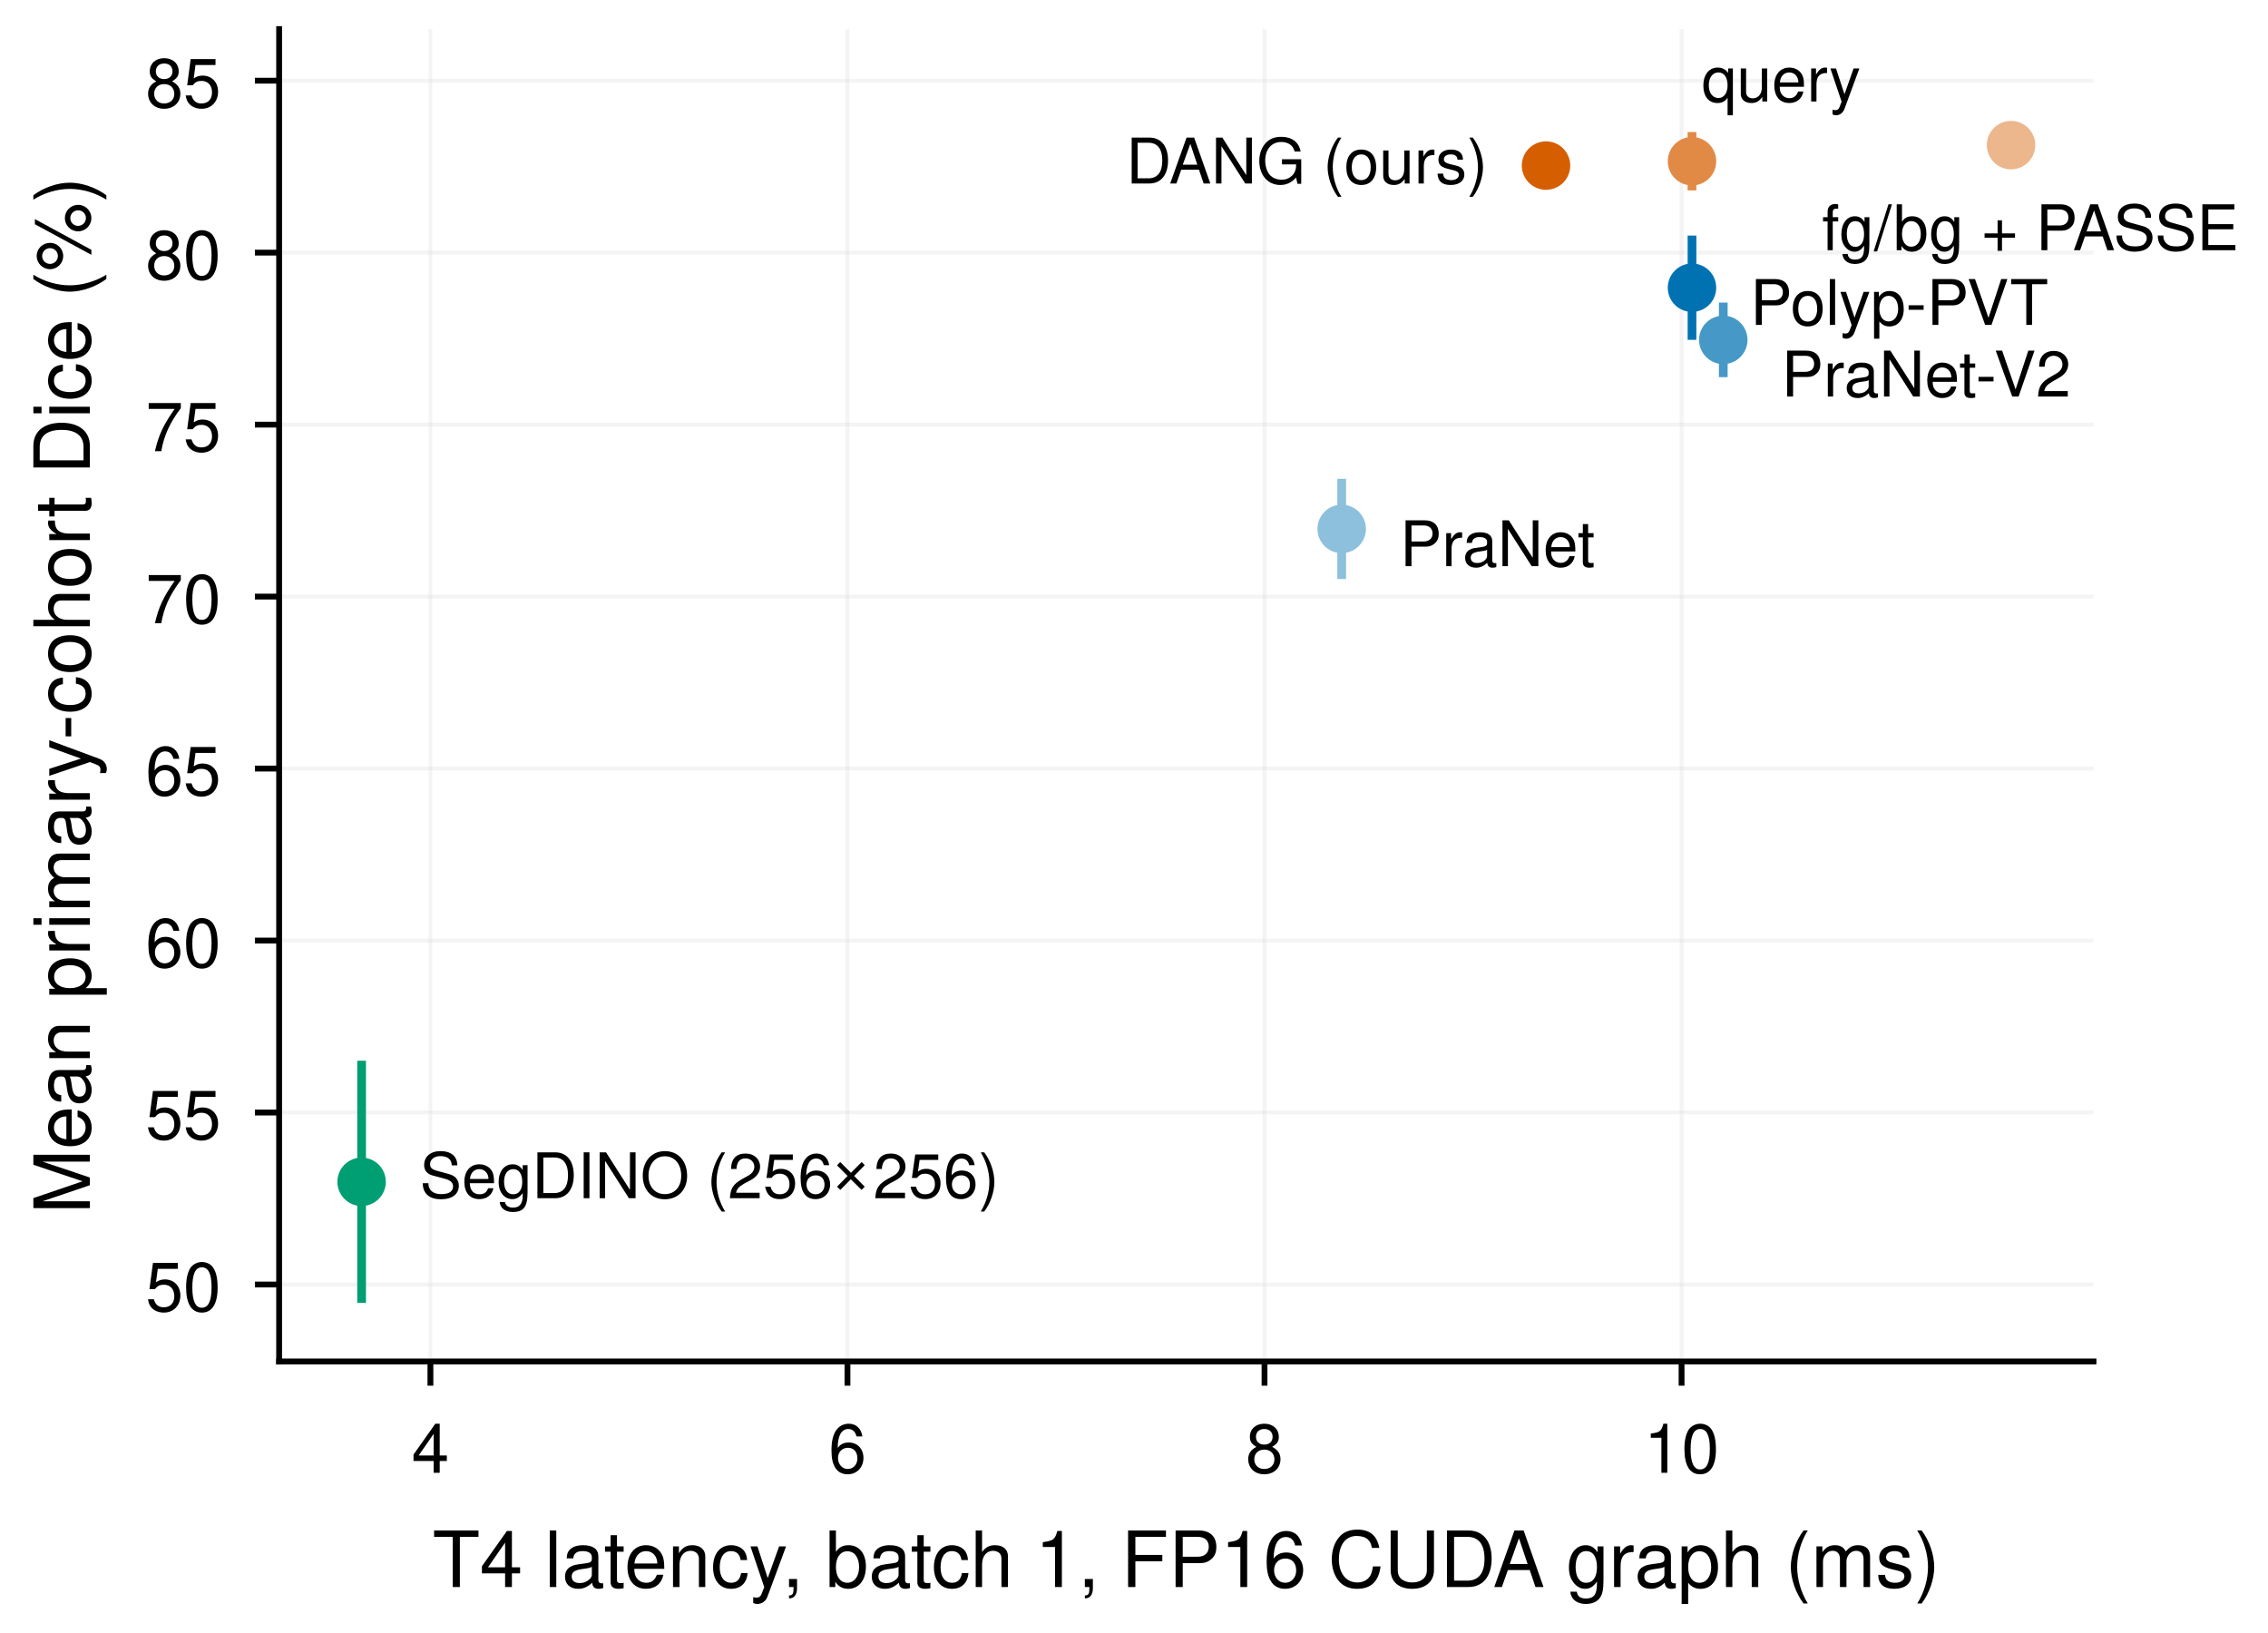
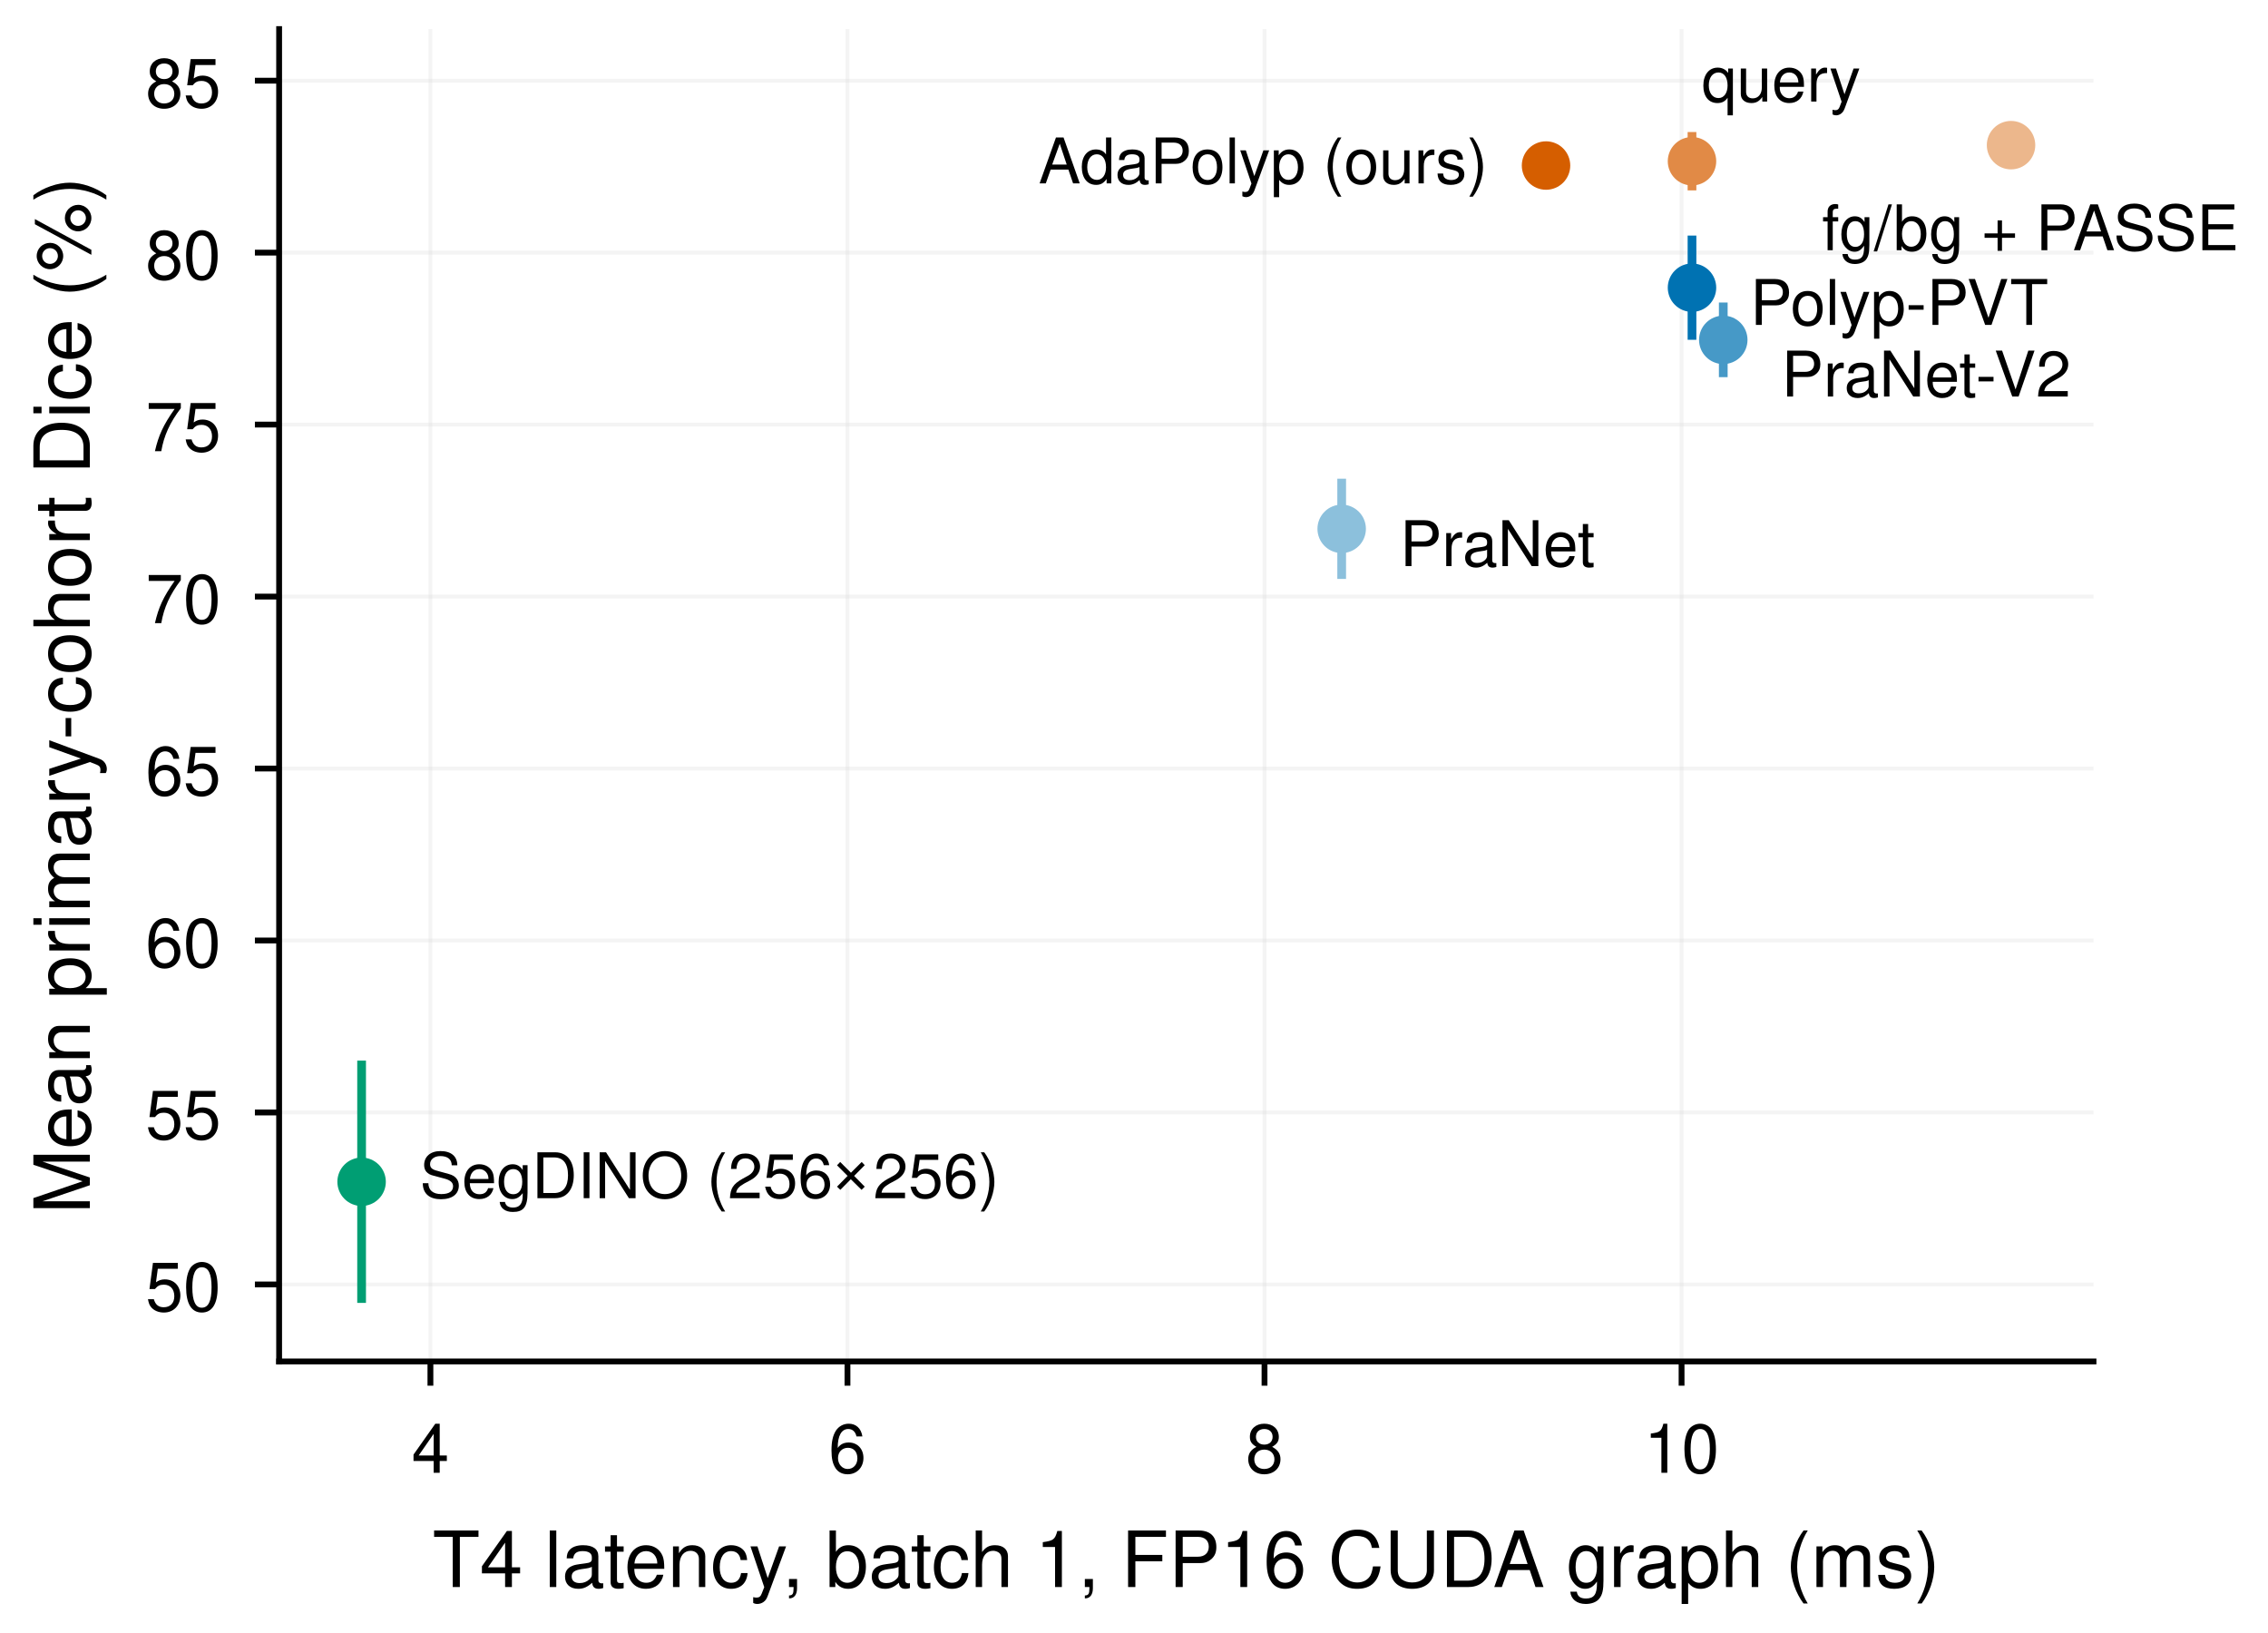
<svg xmlns="http://www.w3.org/2000/svg" xmlns:xlink="http://www.w3.org/1999/xlink" width="234pt" height="168.48pt" viewBox="0 0 234 168.48" version="1.1">
  <defs>
    <style type="text/css">*{stroke-linejoin: round; stroke-linecap: butt}</style>
  </defs>
  <g id="figure_1">
    <g id="patch_1">
      <path d="M 0 168.48  L 234 168.48  L 234 0  L 0 0  z " style="fill: #ffffff" />
    </g>
    <g id="axes_1">
      <g id="patch_2">
        <path d="M 28.799 140.464  L 215.997 140.464  L 215.997 3  L 28.799 3  z " style="fill: #ffffff" />
      </g>
      <g id="matplotlib.axis_1">
        <g id="xtick_1">
          <g id="line2d_1">
-             <path d="M 44.408 140.464  L 44.408 3  " clip-path="url(#p6c025744af)" style="fill: none; stroke: #d9d9d9; stroke-opacity: 0.3; stroke-width: 0.4; stroke-linecap: square" />
+             <path d="M 44.408 140.464  L 44.408 3  " clip-path="url(#pdc12653980)" style="fill: none; stroke: #d9d9d9; stroke-opacity: 0.3; stroke-width: 0.4; stroke-linecap: square" />
          </g>
          <g id="line2d_2">
            <defs>
-               <path id="me4ecb91aee" d="M 0 0  L 0 2.5  " style="stroke: #000000; stroke-width: 0.6" />
+               <path id="m07cabb0e44" d="M 0 0  L 0 2.5  " style="stroke: #000000; stroke-width: 0.6" />
            </defs>
            <g>
-               <use xlink:href="#me4ecb91aee" x="44.408" y="140.464" style="stroke: #000000; stroke-width: 0.6" />
+               <use xlink:href="#m07cabb0e44" x="44.408" y="140.464" style="stroke: #000000; stroke-width: 0.6" />
            </g>
          </g>
          <g id="text_1">
            <text style="font-size: 7px; font-family: 'Helvetica Neue', 'Helvetica', 'Arial', 'TeX Gyre Heros', 'Nimbus Sans', 'Liberation Sans', 'DejaVu Sans', sans-serif; text-anchor: middle" x="44.408" y="151.952" transform="rotate(-0 44.40793 151.952)">4</text>
          </g>
        </g>
        <g id="xtick_2">
          <g id="line2d_3">
-             <path d="M 87.437 140.464  L 87.437 3  " clip-path="url(#p6c025744af)" style="fill: none; stroke: #d9d9d9; stroke-opacity: 0.3; stroke-width: 0.4; stroke-linecap: square" />
+             <path d="M 87.437 140.464  L 87.437 3  " clip-path="url(#pdc12653980)" style="fill: none; stroke: #d9d9d9; stroke-opacity: 0.3; stroke-width: 0.4; stroke-linecap: square" />
          </g>
          <g id="line2d_4">
            <g>
-               <use xlink:href="#me4ecb91aee" x="87.437" y="140.464" style="stroke: #000000; stroke-width: 0.6" />
+               <use xlink:href="#m07cabb0e44" x="87.437" y="140.464" style="stroke: #000000; stroke-width: 0.6" />
            </g>
          </g>
          <g id="text_2">
            <text style="font-size: 7px; font-family: 'Helvetica Neue', 'Helvetica', 'Arial', 'TeX Gyre Heros', 'Nimbus Sans', 'Liberation Sans', 'DejaVu Sans', sans-serif; text-anchor: middle" x="87.437" y="151.952" transform="rotate(-0 87.43705 151.952)">6</text>
          </g>
        </g>
        <g id="xtick_3">
          <g id="line2d_5">
-             <path d="M 130.466 140.464  L 130.466 3  " clip-path="url(#p6c025744af)" style="fill: none; stroke: #d9d9d9; stroke-opacity: 0.3; stroke-width: 0.4; stroke-linecap: square" />
+             <path d="M 130.466 140.464  L 130.466 3  " clip-path="url(#pdc12653980)" style="fill: none; stroke: #d9d9d9; stroke-opacity: 0.3; stroke-width: 0.4; stroke-linecap: square" />
          </g>
          <g id="line2d_6">
            <g>
-               <use xlink:href="#me4ecb91aee" x="130.466" y="140.464" style="stroke: #000000; stroke-width: 0.6" />
+               <use xlink:href="#m07cabb0e44" x="130.466" y="140.464" style="stroke: #000000; stroke-width: 0.6" />
            </g>
          </g>
          <g id="text_3">
            <text style="font-size: 7px; font-family: 'Helvetica Neue', 'Helvetica', 'Arial', 'TeX Gyre Heros', 'Nimbus Sans', 'Liberation Sans', 'DejaVu Sans', sans-serif; text-anchor: middle" x="130.466" y="151.952" transform="rotate(-0 130.4662 151.952)">8</text>
          </g>
        </g>
        <g id="xtick_4">
          <g id="line2d_7">
-             <path d="M 173.495 140.464  L 173.495 3  " clip-path="url(#p6c025744af)" style="fill: none; stroke: #d9d9d9; stroke-opacity: 0.3; stroke-width: 0.4; stroke-linecap: square" />
+             <path d="M 173.495 140.464  L 173.495 3  " clip-path="url(#pdc12653980)" style="fill: none; stroke: #d9d9d9; stroke-opacity: 0.3; stroke-width: 0.4; stroke-linecap: square" />
          </g>
          <g id="line2d_8">
            <g>
-               <use xlink:href="#me4ecb91aee" x="173.495" y="140.464" style="stroke: #000000; stroke-width: 0.6" />
+               <use xlink:href="#m07cabb0e44" x="173.495" y="140.464" style="stroke: #000000; stroke-width: 0.6" />
            </g>
          </g>
          <g id="text_4">
            <text style="font-size: 7px; font-family: 'Helvetica Neue', 'Helvetica', 'Arial', 'TeX Gyre Heros', 'Nimbus Sans', 'Liberation Sans', 'DejaVu Sans', sans-serif; text-anchor: middle" x="173.495" y="151.952" transform="rotate(-0 173.4953 151.952)">10</text>
          </g>
        </g>
        <g id="text_5">
          <text style="font-size: 8px; font-family: 'Helvetica Neue', 'Helvetica', 'Arial', 'TeX Gyre Heros', 'Nimbus Sans', 'Liberation Sans', 'DejaVu Sans', sans-serif; text-anchor: middle" x="122.398" y="163.736" transform="rotate(-0 122.3982 163.736)">T4 latency, batch 1, FP16 CUDA graph (ms)</text>
        </g>
      </g>
      <g id="matplotlib.axis_2">
        <g id="ytick_1">
          <g id="line2d_9">
-             <path d="M 28.799 132.524  L 215.997 132.524  " clip-path="url(#p6c025744af)" style="fill: none; stroke: #d9d9d9; stroke-opacity: 0.3; stroke-width: 0.4; stroke-linecap: square" />
+             <path d="M 28.799 132.518  L 215.997 132.518  " clip-path="url(#pdc12653980)" style="fill: none; stroke: #d9d9d9; stroke-opacity: 0.3; stroke-width: 0.4; stroke-linecap: square" />
          </g>
          <g id="line2d_10">
            <defs>
-               <path id="m34163c9f37" d="M 0 0  L -2.5 0  " style="stroke: #000000; stroke-width: 0.6" />
+               <path id="m0a44e01e45" d="M 0 0  L -2.5 0  " style="stroke: #000000; stroke-width: 0.6" />
            </defs>
            <g>
-               <use xlink:href="#m34163c9f37" x="28.799" y="132.524" style="stroke: #000000; stroke-width: 0.6" />
+               <use xlink:href="#m0a44e01e45" x="28.799" y="132.518" style="stroke: #000000; stroke-width: 0.6" />
            </g>
          </g>
          <g id="text_6">
-             <text style="font-size: 7px; font-family: 'Helvetica Neue', 'Helvetica', 'Arial', 'TeX Gyre Heros', 'Nimbus Sans', 'Liberation Sans', 'DejaVu Sans', sans-serif; text-anchor: end" x="22.799" y="135.268" transform="rotate(-0 22.79912 135.2676)">50</text>
+             <text style="font-size: 7px; font-family: 'Helvetica Neue', 'Helvetica', 'Arial', 'TeX Gyre Heros', 'Nimbus Sans', 'Liberation Sans', 'DejaVu Sans', sans-serif; text-anchor: end" x="22.799" y="135.262" transform="rotate(-0 22.79912 135.2619)">50</text>
          </g>
        </g>
        <g id="ytick_2">
          <g id="line2d_11">
-             <path d="M 28.799 114.781  L 215.997 114.781  " clip-path="url(#p6c025744af)" style="fill: none; stroke: #d9d9d9; stroke-opacity: 0.3; stroke-width: 0.4; stroke-linecap: square" />
+             <path d="M 28.799 114.776  L 215.997 114.776  " clip-path="url(#pdc12653980)" style="fill: none; stroke: #d9d9d9; stroke-opacity: 0.3; stroke-width: 0.4; stroke-linecap: square" />
          </g>
          <g id="line2d_12">
            <g>
-               <use xlink:href="#m34163c9f37" x="28.799" y="114.781" style="stroke: #000000; stroke-width: 0.6" />
+               <use xlink:href="#m0a44e01e45" x="28.799" y="114.776" style="stroke: #000000; stroke-width: 0.6" />
            </g>
          </g>
          <g id="text_7">
-             <text style="font-size: 7px; font-family: 'Helvetica Neue', 'Helvetica', 'Arial', 'TeX Gyre Heros', 'Nimbus Sans', 'Liberation Sans', 'DejaVu Sans', sans-serif; text-anchor: end" x="22.799" y="117.525" transform="rotate(-0 22.79912 117.5247)">55</text>
+             <text style="font-size: 7px; font-family: 'Helvetica Neue', 'Helvetica', 'Arial', 'TeX Gyre Heros', 'Nimbus Sans', 'Liberation Sans', 'DejaVu Sans', sans-serif; text-anchor: end" x="22.799" y="117.52" transform="rotate(-0 22.79912 117.5198)">55</text>
          </g>
        </g>
        <g id="ytick_3">
          <g id="line2d_13">
-             <path d="M 28.799 97.038  L 215.997 97.038  " clip-path="url(#p6c025744af)" style="fill: none; stroke: #d9d9d9; stroke-opacity: 0.3; stroke-width: 0.4; stroke-linecap: square" />
+             <path d="M 28.799 97.034  L 215.997 97.034  " clip-path="url(#pdc12653980)" style="fill: none; stroke: #d9d9d9; stroke-opacity: 0.3; stroke-width: 0.4; stroke-linecap: square" />
          </g>
          <g id="line2d_14">
            <g>
-               <use xlink:href="#m34163c9f37" x="28.799" y="97.038" style="stroke: #000000; stroke-width: 0.6" />
+               <use xlink:href="#m0a44e01e45" x="28.799" y="97.034" style="stroke: #000000; stroke-width: 0.6" />
            </g>
          </g>
          <g id="text_8">
-             <text style="font-size: 7px; font-family: 'Helvetica Neue', 'Helvetica', 'Arial', 'TeX Gyre Heros', 'Nimbus Sans', 'Liberation Sans', 'DejaVu Sans', sans-serif; text-anchor: end" x="22.799" y="99.782" transform="rotate(-0 22.79912 99.78174)">60</text>
+             <text style="font-size: 7px; font-family: 'Helvetica Neue', 'Helvetica', 'Arial', 'TeX Gyre Heros', 'Nimbus Sans', 'Liberation Sans', 'DejaVu Sans', sans-serif; text-anchor: end" x="22.799" y="99.778" transform="rotate(-0 22.79912 99.77763)">60</text>
          </g>
        </g>
        <g id="ytick_4">
          <g id="line2d_15">
-             <path d="M 28.799 79.295  L 215.997 79.295  " clip-path="url(#p6c025744af)" style="fill: none; stroke: #d9d9d9; stroke-opacity: 0.3; stroke-width: 0.4; stroke-linecap: square" />
+             <path d="M 28.799 79.291  L 215.997 79.291  " clip-path="url(#pdc12653980)" style="fill: none; stroke: #d9d9d9; stroke-opacity: 0.3; stroke-width: 0.4; stroke-linecap: square" />
          </g>
          <g id="line2d_16">
            <g>
-               <use xlink:href="#m34163c9f37" x="28.799" y="79.295" style="stroke: #000000; stroke-width: 0.6" />
+               <use xlink:href="#m0a44e01e45" x="28.799" y="79.291" style="stroke: #000000; stroke-width: 0.6" />
            </g>
          </g>
          <g id="text_9">
-             <text style="font-size: 7px; font-family: 'Helvetica Neue', 'Helvetica', 'Arial', 'TeX Gyre Heros', 'Nimbus Sans', 'Liberation Sans', 'DejaVu Sans', sans-serif; text-anchor: end" x="22.799" y="82.039" transform="rotate(-0 22.79912 82.03881)">65</text>
+             <text style="font-size: 7px; font-family: 'Helvetica Neue', 'Helvetica', 'Arial', 'TeX Gyre Heros', 'Nimbus Sans', 'Liberation Sans', 'DejaVu Sans', sans-serif; text-anchor: end" x="22.799" y="82.035" transform="rotate(-0 22.79912 82.03548)">65</text>
          </g>
        </g>
        <g id="ytick_5">
          <g id="line2d_17">
-             <path d="M 28.799 61.552  L 215.997 61.552  " clip-path="url(#p6c025744af)" style="fill: none; stroke: #d9d9d9; stroke-opacity: 0.3; stroke-width: 0.4; stroke-linecap: square" />
+             <path d="M 28.799 61.549  L 215.997 61.549  " clip-path="url(#pdc12653980)" style="fill: none; stroke: #d9d9d9; stroke-opacity: 0.3; stroke-width: 0.4; stroke-linecap: square" />
          </g>
          <g id="line2d_18">
            <g>
-               <use xlink:href="#m34163c9f37" x="28.799" y="61.552" style="stroke: #000000; stroke-width: 0.6" />
+               <use xlink:href="#m0a44e01e45" x="28.799" y="61.549" style="stroke: #000000; stroke-width: 0.6" />
            </g>
          </g>
          <g id="text_10">
-             <text style="font-size: 7px; font-family: 'Helvetica Neue', 'Helvetica', 'Arial', 'TeX Gyre Heros', 'Nimbus Sans', 'Liberation Sans', 'DejaVu Sans', sans-serif; text-anchor: end" x="22.799" y="64.296" transform="rotate(-0 22.79912 64.29589)">70</text>
+             <text style="font-size: 7px; font-family: 'Helvetica Neue', 'Helvetica', 'Arial', 'TeX Gyre Heros', 'Nimbus Sans', 'Liberation Sans', 'DejaVu Sans', sans-serif; text-anchor: end" x="22.799" y="64.293" transform="rotate(-0 22.79912 64.29333)">70</text>
          </g>
        </g>
        <g id="ytick_6">
          <g id="line2d_19">
-             <path d="M 28.799 43.809  L 215.997 43.809  " clip-path="url(#p6c025744af)" style="fill: none; stroke: #d9d9d9; stroke-opacity: 0.3; stroke-width: 0.4; stroke-linecap: square" />
+             <path d="M 28.799 43.807  L 215.997 43.807  " clip-path="url(#pdc12653980)" style="fill: none; stroke: #d9d9d9; stroke-opacity: 0.3; stroke-width: 0.4; stroke-linecap: square" />
          </g>
          <g id="line2d_20">
            <g>
-               <use xlink:href="#m34163c9f37" x="28.799" y="43.809" style="stroke: #000000; stroke-width: 0.6" />
+               <use xlink:href="#m0a44e01e45" x="28.799" y="43.807" style="stroke: #000000; stroke-width: 0.6" />
            </g>
          </g>
          <g id="text_11">
-             <text style="font-size: 7px; font-family: 'Helvetica Neue', 'Helvetica', 'Arial', 'TeX Gyre Heros', 'Nimbus Sans', 'Liberation Sans', 'DejaVu Sans', sans-serif; text-anchor: end" x="22.799" y="46.553" transform="rotate(-0 22.79912 46.55297)">75</text>
+             <text style="font-size: 7px; font-family: 'Helvetica Neue', 'Helvetica', 'Arial', 'TeX Gyre Heros', 'Nimbus Sans', 'Liberation Sans', 'DejaVu Sans', sans-serif; text-anchor: end" x="22.799" y="46.551" transform="rotate(-0 22.79912 46.55118)">75</text>
          </g>
        </g>
        <g id="ytick_7">
          <g id="line2d_21">
-             <path d="M 28.799 26.066  L 215.997 26.066  " clip-path="url(#p6c025744af)" style="fill: none; stroke: #d9d9d9; stroke-opacity: 0.3; stroke-width: 0.4; stroke-linecap: square" />
+             <path d="M 28.799 26.065  L 215.997 26.065  " clip-path="url(#pdc12653980)" style="fill: none; stroke: #d9d9d9; stroke-opacity: 0.3; stroke-width: 0.4; stroke-linecap: square" />
          </g>
          <g id="line2d_22">
            <g>
-               <use xlink:href="#m34163c9f37" x="28.799" y="26.066" style="stroke: #000000; stroke-width: 0.6" />
+               <use xlink:href="#m0a44e01e45" x="28.799" y="26.065" style="stroke: #000000; stroke-width: 0.6" />
            </g>
          </g>
          <g id="text_12">
-             <text style="font-size: 7px; font-family: 'Helvetica Neue', 'Helvetica', 'Arial', 'TeX Gyre Heros', 'Nimbus Sans', 'Liberation Sans', 'DejaVu Sans', sans-serif; text-anchor: end" x="22.799" y="28.81" transform="rotate(-0 22.79912 28.81004)">80</text>
+             <text style="font-size: 7px; font-family: 'Helvetica Neue', 'Helvetica', 'Arial', 'TeX Gyre Heros', 'Nimbus Sans', 'Liberation Sans', 'DejaVu Sans', sans-serif; text-anchor: end" x="22.799" y="28.809" transform="rotate(-0 22.79912 28.80903)">80</text>
          </g>
        </g>
        <g id="ytick_8">
          <g id="line2d_23">
-             <path d="M 28.799 8.323  L 215.997 8.323  " clip-path="url(#p6c025744af)" style="fill: none; stroke: #d9d9d9; stroke-opacity: 0.3; stroke-width: 0.4; stroke-linecap: square" />
+             <path d="M 28.799 8.323  L 215.997 8.323  " clip-path="url(#pdc12653980)" style="fill: none; stroke: #d9d9d9; stroke-opacity: 0.3; stroke-width: 0.4; stroke-linecap: square" />
          </g>
          <g id="line2d_24">
            <g>
-               <use xlink:href="#m34163c9f37" x="28.799" y="8.323" style="stroke: #000000; stroke-width: 0.6" />
+               <use xlink:href="#m0a44e01e45" x="28.799" y="8.323" style="stroke: #000000; stroke-width: 0.6" />
            </g>
          </g>
          <g id="text_13">
-             <text style="font-size: 7px; font-family: 'Helvetica Neue', 'Helvetica', 'Arial', 'TeX Gyre Heros', 'Nimbus Sans', 'Liberation Sans', 'DejaVu Sans', sans-serif; text-anchor: end" x="22.799" y="11.067" transform="rotate(-0 22.79912 11.06712)">85</text>
+             <text style="font-size: 7px; font-family: 'Helvetica Neue', 'Helvetica', 'Arial', 'TeX Gyre Heros', 'Nimbus Sans', 'Liberation Sans', 'DejaVu Sans', sans-serif; text-anchor: end" x="22.799" y="11.067" transform="rotate(-0 22.79912 11.06688)">85</text>
          </g>
        </g>
        <g id="text_14">
          <text style="font-size: 8px; font-family: 'Helvetica Neue', 'Helvetica', 'Arial', 'TeX Gyre Heros', 'Nimbus Sans', 'Liberation Sans', 'DejaVu Sans', sans-serif; text-anchor: middle" x="9.272" y="71.732" transform="rotate(-90 9.27224 71.73212)">Mean primary-cohort Dice (%)</text>
        </g>
      </g>
      <g id="patch_3">
        <path d="M 28.799 140.464  L 28.799 3  " style="fill: none; stroke: #000000; stroke-width: 0.6; stroke-linejoin: miter; stroke-linecap: square" />
      </g>
      <g id="patch_4">
        <path d="M 28.799 140.464  L 215.997 140.464  " style="fill: none; stroke: #000000; stroke-width: 0.6; stroke-linejoin: miter; stroke-linecap: square" />
      </g>
      <g id="LineCollection_1">
-         <path d="M 37.308 134.424  L 37.308 109.436  " clip-path="url(#p6c025744af)" style="fill: none; stroke: #009e73; stroke-width: 0.9" />
+         <path d="M 37.308 134.424  L 37.308 109.427  " clip-path="url(#pdc12653980)" style="fill: none; stroke: #009e73; stroke-width: 0.9" />
      </g>
      <g id="text_15">
-         <g transform="translate(43.30812 123.7629)">
+         <g transform="translate(43.30812 123.7587)">
          <text>
            <tspan x="0" y="-0.141" style="font-size: 6.5px; font-family: 'TeX Gyre Heros'">S</tspan>
            <tspan x="4.336" y="-0.141" style="font-size: 6.5px; font-family: 'TeX Gyre Heros'">e</tspan>
            <tspan x="7.95" y="-0.141" style="font-size: 6.5px; font-family: 'TeX Gyre Heros'">g</tspan>
            <tspan x="11.564" y="-0.141" style="font-size: 6.5px; font-family: 'TeX Gyre Heros'">D</tspan>
            <tspan x="16.257" y="-0.141" style="font-size: 6.5px; font-family: 'TeX Gyre Heros'">I</tspan>
            <tspan x="18.064" y="-0.141" style="font-size: 6.5px; font-family: 'TeX Gyre Heros'">N</tspan>
            <tspan x="22.757" y="-0.141" style="font-size: 6.5px; font-family: 'TeX Gyre Heros'">O</tspan>
            <tspan x="27.814" y="-0.141" style="font-size: 6.5px; font-family: 'TeX Gyre Heros'"> </tspan>
            <tspan x="29.621" y="-0.141" style="font-size: 6.5px; font-family: 'TeX Gyre Heros'">(</tspan>
            <tspan x="31.785" y="-0.141" style="font-size: 6.5px; font-family: 'TeX Gyre Heros'">2</tspan>
            <tspan x="35.399" y="-0.141" style="font-size: 6.5px; font-family: 'TeX Gyre Heros'">5</tspan>
            <tspan x="39.013" y="-0.141" style="font-size: 6.5px; font-family: 'TeX Gyre Heros'">6</tspan>
            <tspan x="46.787" y="-0.141" style="font-size: 6.5px; font-family: 'TeX Gyre Heros'">2</tspan>
            <tspan x="50.401" y="-0.141" style="font-size: 6.5px; font-family: 'TeX Gyre Heros'">5</tspan>
            <tspan x="54.015" y="-0.141" style="font-size: 6.5px; font-family: 'TeX Gyre Heros'">6</tspan>
            <tspan x="57.629" y="-0.141" style="font-size: 6.5px; font-family: 'TeX Gyre Heros'">)</tspan>
            <tspan x="42.627" y="-0.141" style="font-size: 6.5px; font-family: 'STIXGeneral'">×</tspan>
          </text>
        </g>
      </g>
      <g id="LineCollection_2">
-         <path d="M 138.427 59.733  L 138.427 49.404  " clip-path="url(#p6c025744af)" style="fill: none; stroke: #8cc0dc; stroke-width: 0.9" />
+         <path d="M 138.427 59.73  L 138.427 49.392  " clip-path="url(#pdc12653980)" style="fill: none; stroke: #8cc0dc; stroke-width: 0.9" />
      </g>
      <g id="text_16">
-         <text style="font-size: 6.5px; font-family: 'Helvetica Neue', 'Helvetica', 'Arial', 'TeX Gyre Heros', 'Nimbus Sans', 'Liberation Sans', 'DejaVu Sans', sans-serif; text-anchor: start" x="144.427" y="58.414" transform="rotate(-0 144.4266 58.41427)">PraNet</text>
+         <text style="font-size: 6.5px; font-family: 'Helvetica Neue', 'Helvetica', 'Arial', 'TeX Gyre Heros', 'Nimbus Sans', 'Liberation Sans', 'DejaVu Sans', sans-serif; text-anchor: start" x="144.427" y="58.407" transform="rotate(-0 144.4266 58.40699)">PraNet</text>
      </g>
      <g id="LineCollection_3">
-         <path d="M 177.798 38.915  L 177.798 31.216  " clip-path="url(#p6c025744af)" style="fill: none; stroke: #4699c7; stroke-width: 0.9" />
+         <path d="M 177.798 38.914  L 177.798 31.215  " clip-path="url(#pdc12653980)" style="fill: none; stroke: #4699c7; stroke-width: 0.9" />
      </g>
      <g id="text_17">
-         <text style="font-size: 6.5px; font-family: 'Helvetica Neue', 'Helvetica', 'Arial', 'TeX Gyre Heros', 'Nimbus Sans', 'Liberation Sans', 'DejaVu Sans', sans-serif; text-anchor: start" x="183.798" y="40.911" transform="rotate(-0 183.7982 40.91125)">PraNet-V2</text>
+         <text style="font-size: 6.5px; font-family: 'Helvetica Neue', 'Helvetica', 'Arial', 'TeX Gyre Heros', 'Nimbus Sans', 'Liberation Sans', 'DejaVu Sans', sans-serif; text-anchor: start" x="183.798" y="40.911" transform="rotate(-0 183.7982 40.9106)">PraNet-V2</text>
      </g>
      <g id="LineCollection_4">
-         <path d="M 174.571 35.06  L 174.571 24.307  " clip-path="url(#p6c025744af)" style="fill: none; stroke: #0072b2; stroke-width: 0.9" />
+         <path d="M 174.571 35.056  L 174.571 24.307  " clip-path="url(#pdc12653980)" style="fill: none; stroke: #0072b2; stroke-width: 0.9" />
      </g>
      <g id="text_18">
-         <text style="font-size: 6.5px; font-family: 'Helvetica Neue', 'Helvetica', 'Arial', 'TeX Gyre Heros', 'Nimbus Sans', 'Liberation Sans', 'DejaVu Sans', sans-serif; text-anchor: start" x="180.571" y="33.523" transform="rotate(-0 180.571 33.52283)">Polyp-PVT</text>
+         <text style="font-size: 6.5px; font-family: 'Helvetica Neue', 'Helvetica', 'Arial', 'TeX Gyre Heros', 'Nimbus Sans', 'Liberation Sans', 'DejaVu Sans', sans-serif; text-anchor: start" x="180.571" y="33.521" transform="rotate(-0 180.571 33.52105)">Polyp-PVT</text>
      </g>
      <g id="LineCollection_5">
-         <path d="M 207.488 15.931  L 207.488 14.016  " clip-path="url(#p6c025744af)" style="fill: none; stroke: #ecb78c; stroke-width: 0.9" />
+         <path d="M 207.488 15.937  L 207.488 14.016  " clip-path="url(#pdc12653980)" style="fill: none; stroke: #ecb78c; stroke-width: 0.9" />
      </g>
      <g id="text_19">
-         <text style="font-size: 6.5px; font-family: 'Helvetica Neue', 'Helvetica', 'Arial', 'TeX Gyre Heros', 'Nimbus Sans', 'Liberation Sans', 'DejaVu Sans', sans-serif; text-anchor: middle" x="209.488" y="25.813" transform="rotate(-0 209.4883 25.81277)">fg/bg + PASSE</text>
+         <text style="font-size: 6.5px; font-family: 'Helvetica Neue', 'Helvetica', 'Arial', 'TeX Gyre Heros', 'Nimbus Sans', 'Liberation Sans', 'DejaVu Sans', sans-serif; text-anchor: middle" x="209.488" y="25.816" transform="rotate(-0 209.4883 25.81588)">fg/bg + PASSE</text>
      </g>
      <g id="LineCollection_6">
-         <path d="M 174.571 19.645  L 174.571 13.623  " clip-path="url(#p6c025744af)" style="fill: none; stroke: #e18a46; stroke-width: 0.9" />
+         <path d="M 174.571 19.646  L 174.571 13.624  " clip-path="url(#pdc12653980)" style="fill: none; stroke: #e18a46; stroke-width: 0.9" />
      </g>
      <g id="text_20">
-         <text style="font-size: 6.5px; font-family: 'Helvetica Neue', 'Helvetica', 'Arial', 'TeX Gyre Heros', 'Nimbus Sans', 'Liberation Sans', 'DejaVu Sans', sans-serif; text-anchor: start" x="175.571" y="10.474" transform="rotate(-0 175.571 10.4735)">query</text>
+         <text style="font-size: 6.5px; font-family: 'Helvetica Neue', 'Helvetica', 'Arial', 'TeX Gyre Heros', 'Nimbus Sans', 'Liberation Sans', 'DejaVu Sans', sans-serif; text-anchor: start" x="175.571" y="10.475" transform="rotate(-0 175.571 10.47461)">query</text>
      </g>
      <g id="LineCollection_7">
-         <path d="M 159.511 18.16  L 159.511 16.007  " clip-path="url(#p6c025744af)" style="fill: none; stroke: #d55e00; stroke-width: 0.9" />
+         <path d="M 159.511 18.155  L 159.511 16.003  " clip-path="url(#pdc12653980)" style="fill: none; stroke: #d55e00; stroke-width: 0.9" />
      </g>
      <g id="text_21">
-         <text style="font-size: 6.5px; font-family: 'Helvetica Neue', 'Helvetica', 'Arial', 'TeX Gyre Heros', 'Nimbus Sans', 'Liberation Sans', 'DejaVu Sans', sans-serif; text-anchor: end" x="153.511" y="18.929" transform="rotate(-0 153.5108 18.92939)">DANG (ours)</text>
+         <text style="font-size: 6.5px; font-family: 'Helvetica Neue', 'Helvetica', 'Arial', 'TeX Gyre Heros', 'Nimbus Sans', 'Liberation Sans', 'DejaVu Sans', sans-serif; text-anchor: end" x="153.511" y="18.918" transform="rotate(-0 153.5108 18.91829)">AdaPolyp (ours)</text>
      </g>
      <g id="line2d_25">
        <defs>
-           <path id="m9bf2b56734" d="M 0 2  C 0.53 2 1.039 1.789 1.414 1.414  C 1.789 1.039 2 0.53 2 0  C 2 -0.53 1.789 -1.039 1.414 -1.414  C 1.039 -1.789 0.53 -2 0 -2  C -0.53 -2 -1.039 -1.789 -1.414 -1.414  C -1.789 -1.039 -2 -0.53 -2 0  C -2 0.53 -1.789 1.039 -1.414 1.414  C -1.039 1.789 -0.53 2 0 2  z " style="stroke: #009e73" />
-         </defs>
-         <g clip-path="url(#p6c025744af)">
-           <use xlink:href="#m9bf2b56734" x="37.308" y="121.93" style="fill: #009e73; stroke: #009e73" />
+           <path id="m85f514af39" d="M 0 2  C 0.53 2 1.039 1.789 1.414 1.414  C 1.789 1.039 2 0.53 2 0  C 2 -0.53 1.789 -1.039 1.414 -1.414  C 1.039 -1.789 0.53 -2 0 -2  C -0.53 -2 -1.039 -1.789 -1.414 -1.414  C -1.789 -1.039 -2 -0.53 -2 0  C -2 0.53 -1.789 1.039 -1.414 1.414  C -1.039 1.789 -0.53 2 0 2  z " style="stroke: #009e73" />
+         </defs>
+         <g clip-path="url(#pdc12653980)">
+           <use xlink:href="#m85f514af39" x="37.308" y="121.926" style="fill: #009e73; stroke: #009e73" />
        </g>
      </g>
      <g id="line2d_26">
        <defs>
-           <path id="m7689d818eb" d="M 0 2  C 0.53 2 1.039 1.789 1.414 1.414  C 1.789 1.039 2 0.53 2 0  C 2 -0.53 1.789 -1.039 1.414 -1.414  C 1.039 -1.789 0.53 -2 0 -2  C -0.53 -2 -1.039 -1.789 -1.414 -1.414  C -1.789 -1.039 -2 -0.53 -2 0  C -2 0.53 -1.789 1.039 -1.414 1.414  C -1.039 1.789 -0.53 2 0 2  z " style="stroke: #8cc0dc" />
-         </defs>
-         <g clip-path="url(#p6c025744af)">
-           <use xlink:href="#m7689d818eb" x="138.427" y="54.568" style="fill: #8cc0dc; stroke: #8cc0dc" />
+           <path id="mdbb72c2268" d="M 0 2  C 0.53 2 1.039 1.789 1.414 1.414  C 1.789 1.039 2 0.53 2 0  C 2 -0.53 1.789 -1.039 1.414 -1.414  C 1.039 -1.789 0.53 -2 0 -2  C -0.53 -2 -1.039 -1.789 -1.414 -1.414  C -1.789 -1.039 -2 -0.53 -2 0  C -2 0.53 -1.789 1.039 -1.414 1.414  C -1.039 1.789 -0.53 2 0 2  z " style="stroke: #8cc0dc" />
+         </defs>
+         <g clip-path="url(#pdc12653980)">
+           <use xlink:href="#mdbb72c2268" x="138.427" y="54.561" style="fill: #8cc0dc; stroke: #8cc0dc" />
        </g>
      </g>
      <g id="line2d_27">
        <defs>
-           <path id="m62d73bb099" d="M 0 2  C 0.53 2 1.039 1.789 1.414 1.414  C 1.789 1.039 2 0.53 2 0  C 2 -0.53 1.789 -1.039 1.414 -1.414  C 1.039 -1.789 0.53 -2 0 -2  C -0.53 -2 -1.039 -1.789 -1.414 -1.414  C -1.789 -1.039 -2 -0.53 -2 0  C -2 0.53 -1.789 1.039 -1.414 1.414  C -1.039 1.789 -0.53 2 0 2  z " style="stroke: #4699c7" />
-         </defs>
-         <g clip-path="url(#p6c025744af)">
-           <use xlink:href="#m62d73bb099" x="177.798" y="35.065" style="fill: #4699c7; stroke: #4699c7" />
+           <path id="m19389ec307" d="M 0 2  C 0.53 2 1.039 1.789 1.414 1.414  C 1.789 1.039 2 0.53 2 0  C 2 -0.53 1.789 -1.039 1.414 -1.414  C 1.039 -1.789 0.53 -2 0 -2  C -0.53 -2 -1.039 -1.789 -1.414 -1.414  C -1.789 -1.039 -2 -0.53 -2 0  C -2 0.53 -1.789 1.039 -1.414 1.414  C -1.039 1.789 -0.53 2 0 2  z " style="stroke: #4699c7" />
+         </defs>
+         <g clip-path="url(#pdc12653980)">
+           <use xlink:href="#m19389ec307" x="177.798" y="35.065" style="fill: #4699c7; stroke: #4699c7" />
        </g>
      </g>
      <g id="line2d_28">
        <defs>
-           <path id="m64580edc05" d="M 0 2  C 0.53 2 1.039 1.789 1.414 1.414  C 1.789 1.039 2 0.53 2 0  C 2 -0.53 1.789 -1.039 1.414 -1.414  C 1.039 -1.789 0.53 -2 0 -2  C -0.53 -2 -1.039 -1.789 -1.414 -1.414  C -1.789 -1.039 -2 -0.53 -2 0  C -2 0.53 -1.789 1.039 -1.414 1.414  C -1.039 1.789 -0.53 2 0 2  z " style="stroke: #0072b2" />
-         </defs>
-         <g clip-path="url(#p6c025744af)">
-           <use xlink:href="#m64580edc05" x="174.571" y="29.683" style="fill: #0072b2; stroke: #0072b2" />
+           <path id="mb43c75007e" d="M 0 2  C 0.53 2 1.039 1.789 1.414 1.414  C 1.789 1.039 2 0.53 2 0  C 2 -0.53 1.789 -1.039 1.414 -1.414  C 1.039 -1.789 0.53 -2 0 -2  C -0.53 -2 -1.039 -1.789 -1.414 -1.414  C -1.789 -1.039 -2 -0.53 -2 0  C -2 0.53 -1.789 1.039 -1.414 1.414  C -1.039 1.789 -0.53 2 0 2  z " style="stroke: #0072b2" />
+         </defs>
+         <g clip-path="url(#pdc12653980)">
+           <use xlink:href="#mb43c75007e" x="174.571" y="29.681" style="fill: #0072b2; stroke: #0072b2" />
        </g>
      </g>
      <g id="line2d_29">
        <defs>
-           <path id="m04803f2f19" d="M 0 2  C 0.53 2 1.039 1.789 1.414 1.414  C 1.789 1.039 2 0.53 2 0  C 2 -0.53 1.789 -1.039 1.414 -1.414  C 1.039 -1.789 0.53 -2 0 -2  C -0.53 -2 -1.039 -1.789 -1.414 -1.414  C -1.789 -1.039 -2 -0.53 -2 0  C -2 0.53 -1.789 1.039 -1.414 1.414  C -1.039 1.789 -0.53 2 0 2  z " style="stroke: #ecb78c" />
-         </defs>
-         <g clip-path="url(#p6c025744af)">
-           <use xlink:href="#m04803f2f19" x="207.488" y="14.973" style="fill: #ecb78c; stroke: #ecb78c" />
+           <path id="m5516d61082" d="M 0 2  C 0.53 2 1.039 1.789 1.414 1.414  C 1.789 1.039 2 0.53 2 0  C 2 -0.53 1.789 -1.039 1.414 -1.414  C 1.039 -1.789 0.53 -2 0 -2  C -0.53 -2 -1.039 -1.789 -1.414 -1.414  C -1.789 -1.039 -2 -0.53 -2 0  C -2 0.53 -1.789 1.039 -1.414 1.414  C -1.039 1.789 -0.53 2 0 2  z " style="stroke: #ecb78c" />
+         </defs>
+         <g clip-path="url(#pdc12653980)">
+           <use xlink:href="#m5516d61082" x="207.488" y="14.976" style="fill: #ecb78c; stroke: #ecb78c" />
        </g>
      </g>
      <g id="line2d_30">
        <defs>
-           <path id="m43cd338900" d="M 0 2  C 0.53 2 1.039 1.789 1.414 1.414  C 1.789 1.039 2 0.53 2 0  C 2 -0.53 1.789 -1.039 1.414 -1.414  C 1.039 -1.789 0.53 -2 0 -2  C -0.53 -2 -1.039 -1.789 -1.414 -1.414  C -1.789 -1.039 -2 -0.53 -2 0  C -2 0.53 -1.789 1.039 -1.414 1.414  C -1.039 1.789 -0.53 2 0 2  z " style="stroke: #e18a46" />
-         </defs>
-         <g clip-path="url(#p6c025744af)">
-           <use xlink:href="#m43cd338900" x="174.571" y="16.634" style="fill: #e18a46; stroke: #e18a46" />
+           <path id="mdd3f548ca8" d="M 0 2  C 0.53 2 1.039 1.789 1.414 1.414  C 1.789 1.039 2 0.53 2 0  C 2 -0.53 1.789 -1.039 1.414 -1.414  C 1.039 -1.789 0.53 -2 0 -2  C -0.53 -2 -1.039 -1.789 -1.414 -1.414  C -1.789 -1.039 -2 -0.53 -2 0  C -2 0.53 -1.789 1.039 -1.414 1.414  C -1.039 1.789 -0.53 2 0 2  z " style="stroke: #e18a46" />
+         </defs>
+         <g clip-path="url(#pdc12653980)">
+           <use xlink:href="#mdd3f548ca8" x="174.571" y="16.635" style="fill: #e18a46; stroke: #e18a46" />
        </g>
      </g>
      <g id="line2d_31">
        <defs>
-           <path id="m14e4ba2ce2" d="M 0 2  C 0.53 2 1.039 1.789 1.414 1.414  C 1.789 1.039 2 0.53 2 0  C 2 -0.53 1.789 -1.039 1.414 -1.414  C 1.039 -1.789 0.53 -2 0 -2  C -0.53 -2 -1.039 -1.789 -1.414 -1.414  C -1.789 -1.039 -2 -0.53 -2 0  C -2 0.53 -1.789 1.039 -1.414 1.414  C -1.039 1.789 -0.53 2 0 2  z " style="stroke: #d55e00" />
-         </defs>
-         <g clip-path="url(#p6c025744af)">
-           <use xlink:href="#m14e4ba2ce2" x="159.511" y="17.083" style="fill: #d55e00; stroke: #d55e00" />
+           <path id="m8ee7c79d2d" d="M 0 2  C 0.53 2 1.039 1.789 1.414 1.414  C 1.789 1.039 2 0.53 2 0  C 2 -0.53 1.789 -1.039 1.414 -1.414  C 1.039 -1.789 0.53 -2 0 -2  C -0.53 -2 -1.039 -1.789 -1.414 -1.414  C -1.789 -1.039 -2 -0.53 -2 0  C -2 0.53 -1.789 1.039 -1.414 1.414  C -1.039 1.789 -0.53 2 0 2  z " style="stroke: #d55e00" />
+         </defs>
+         <g clip-path="url(#pdc12653980)">
+           <use xlink:href="#m8ee7c79d2d" x="159.511" y="17.079" style="fill: #d55e00; stroke: #d55e00" />
        </g>
      </g>
    </g>
  </g>
  <defs>
-     <clipPath id="p6c025744af">
+     <clipPath id="pdc12653980">
      <rect x="28.799" y="3" width="187.198" height="137.464" />
    </clipPath>
  </defs>
</svg>
